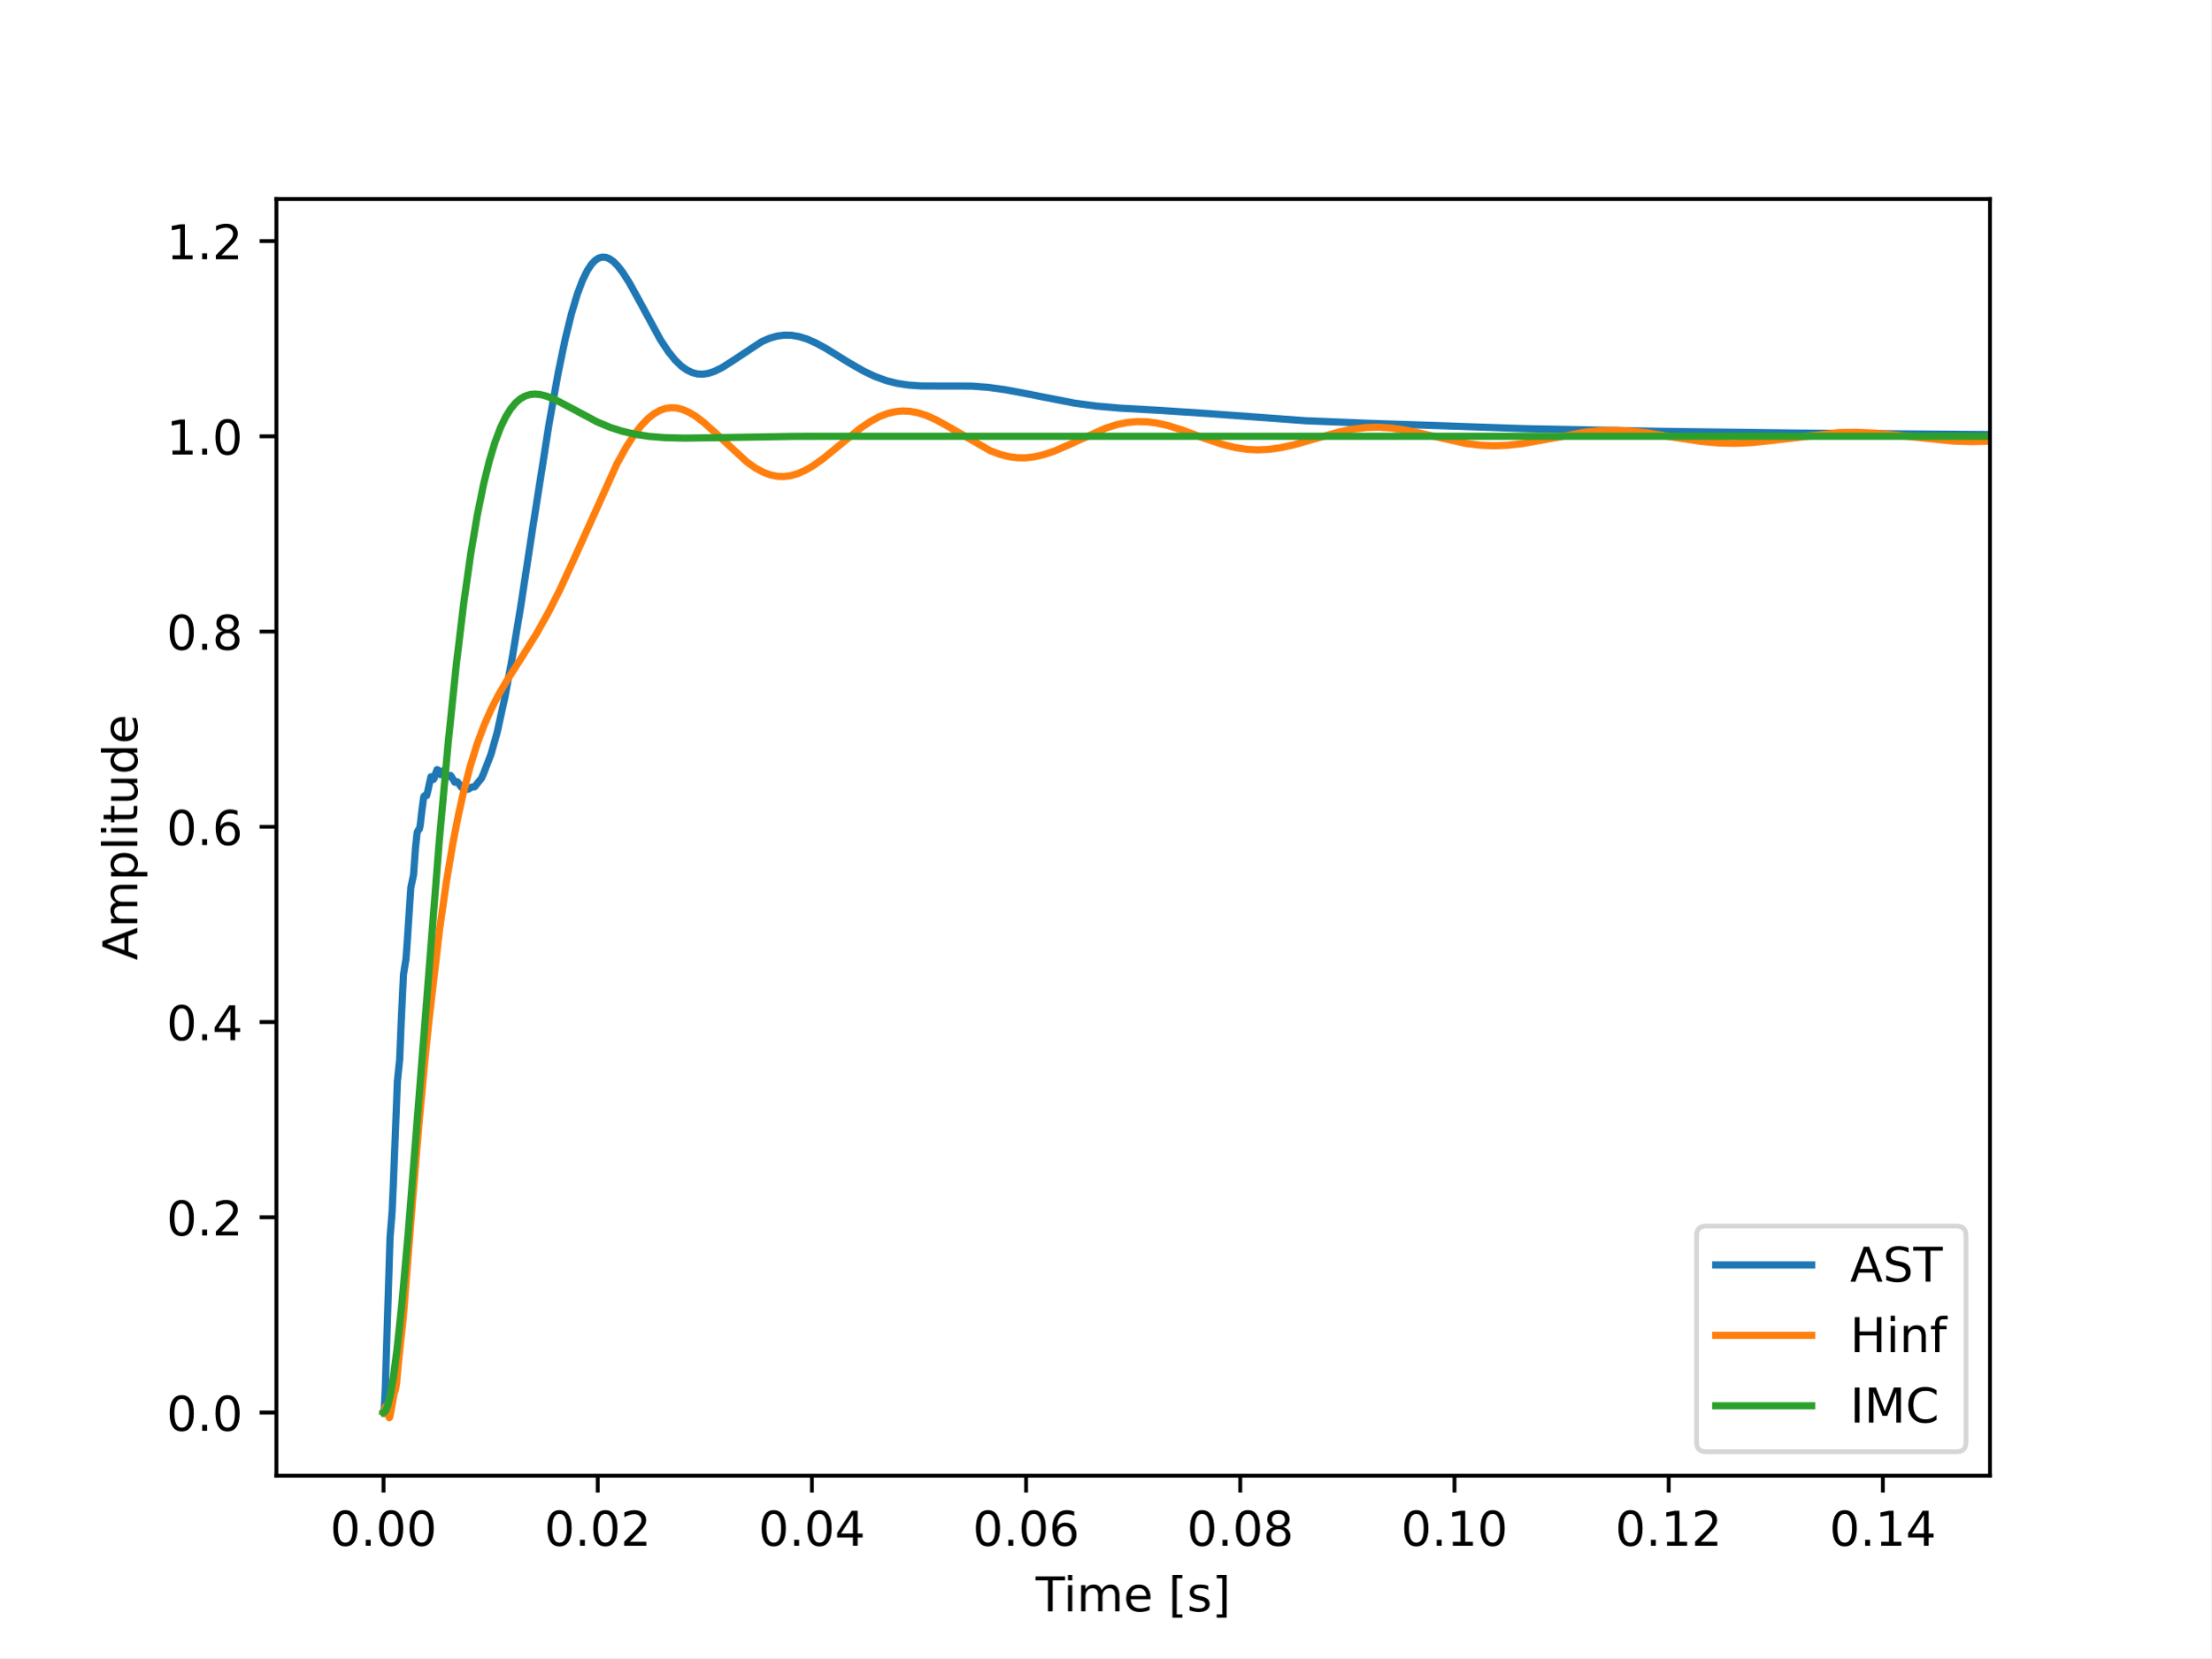
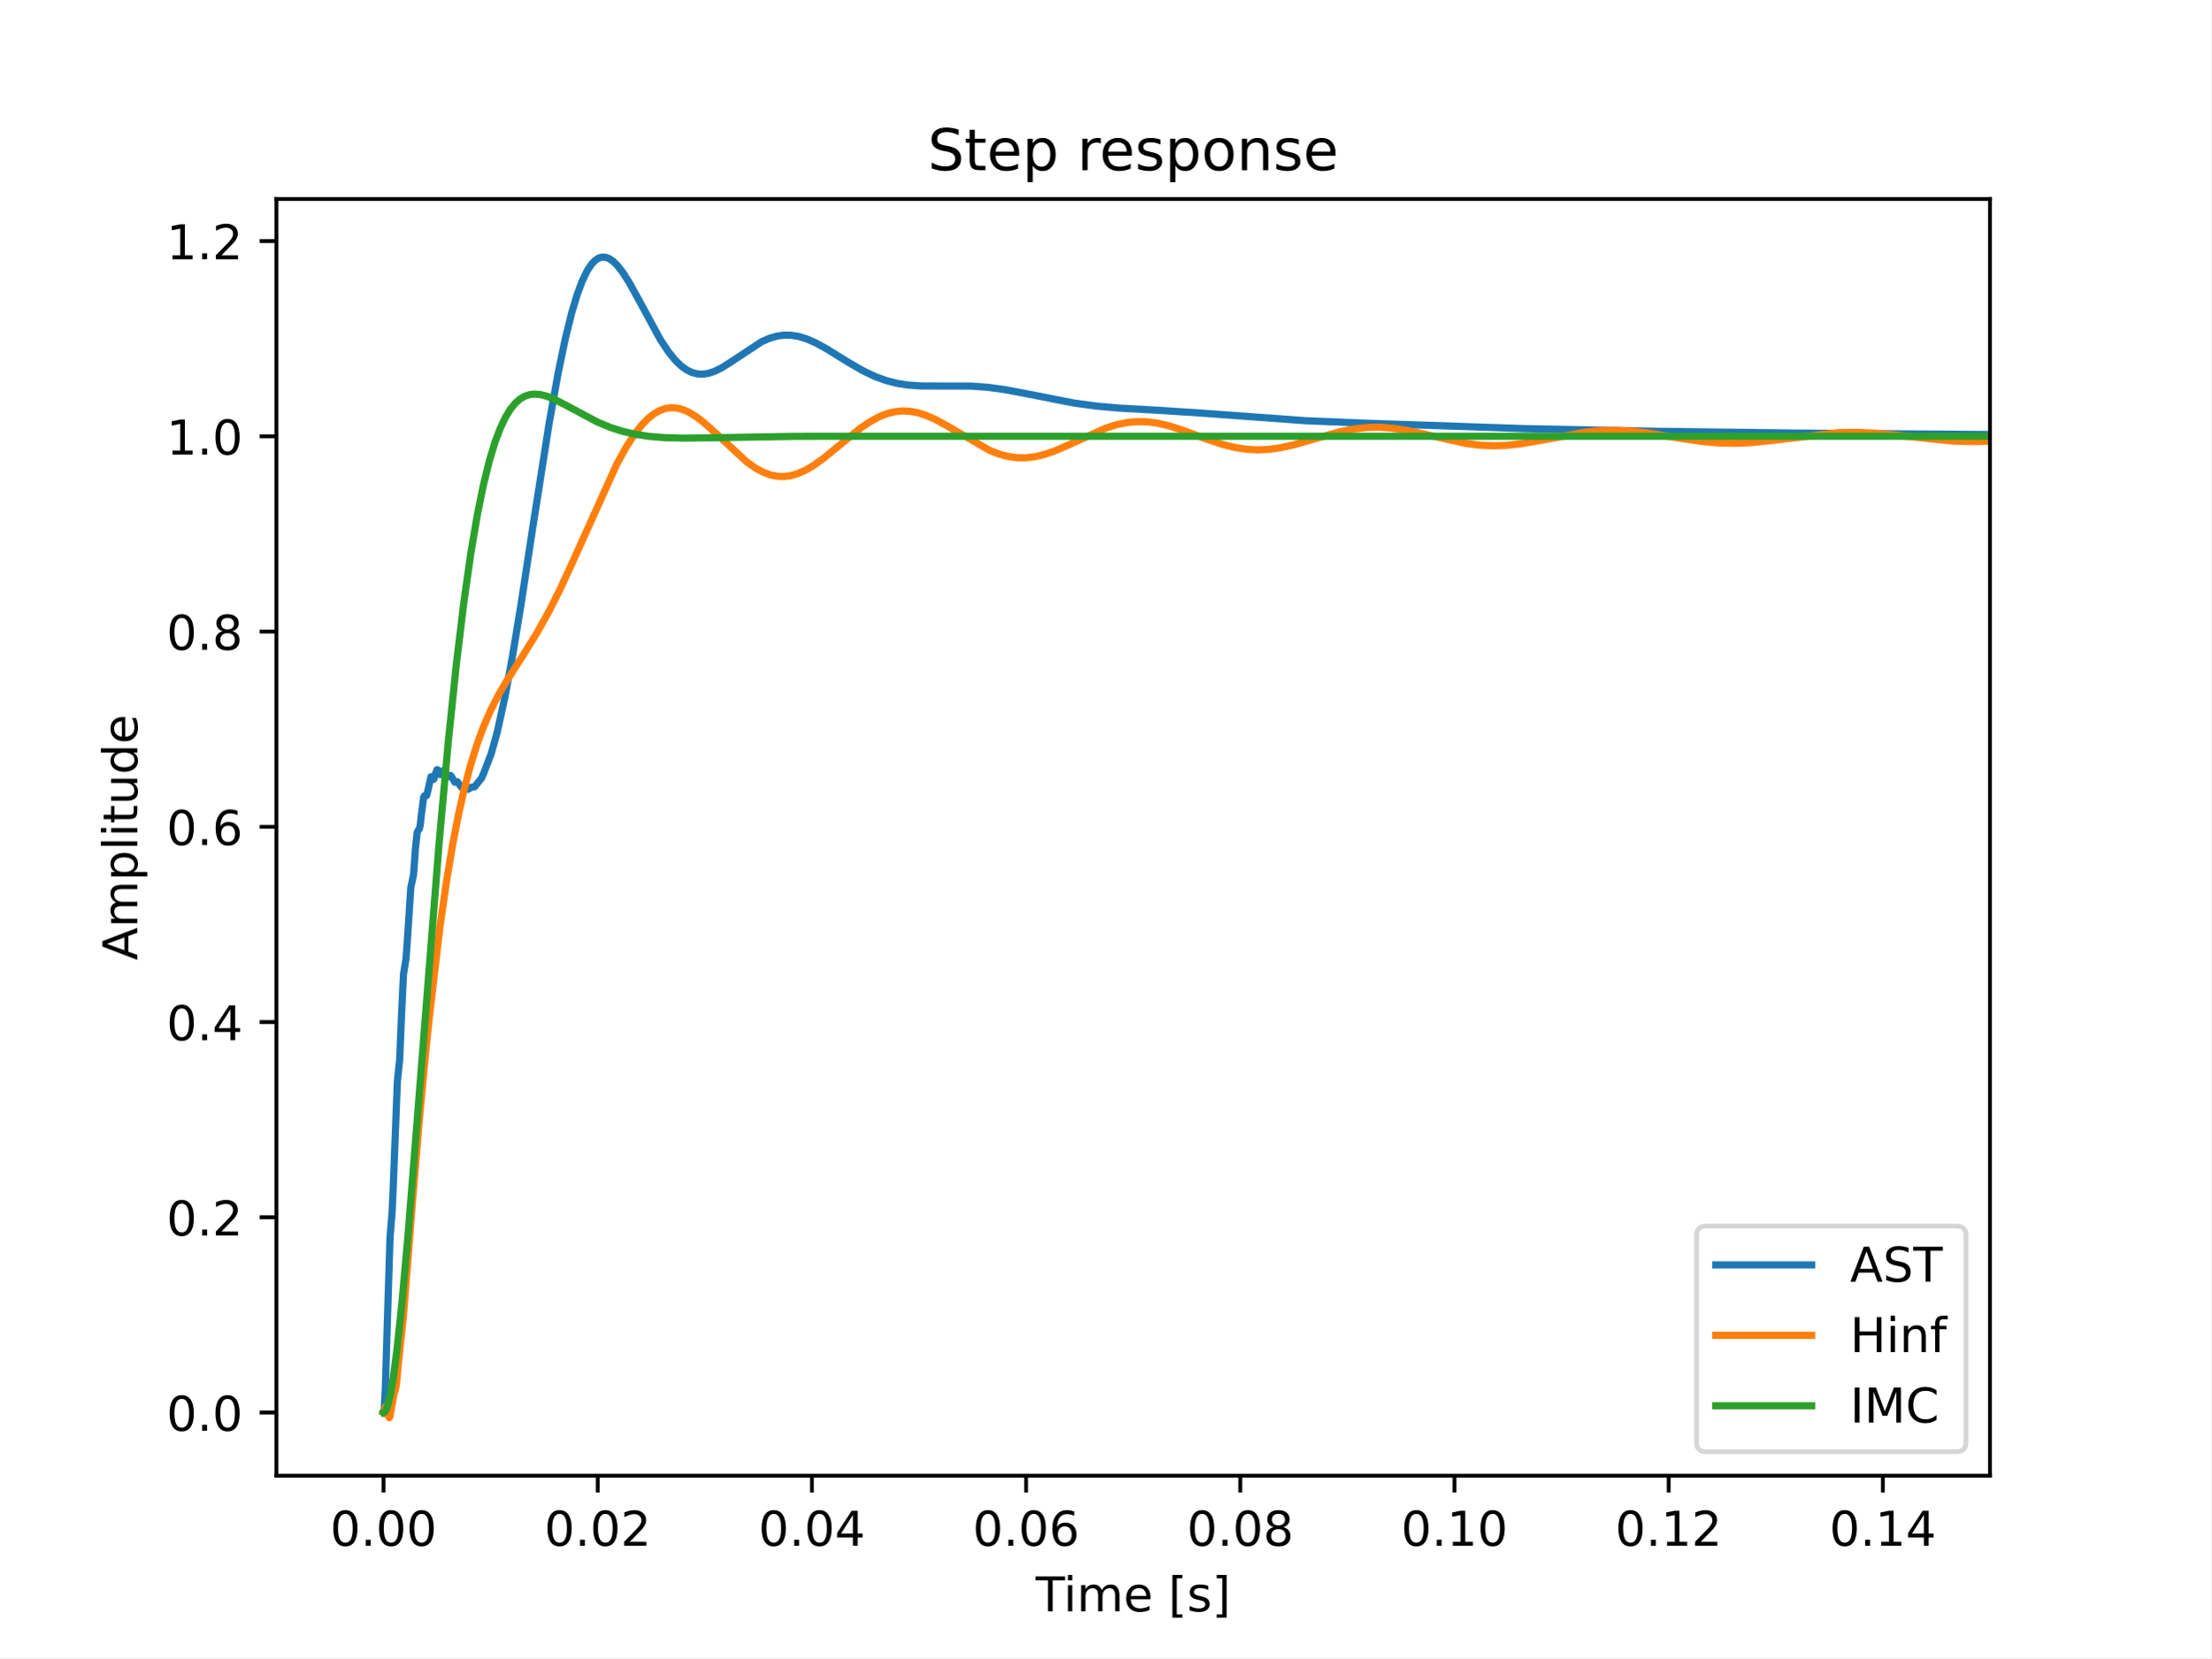
<svg xmlns="http://www.w3.org/2000/svg" xmlns:xlink="http://www.w3.org/1999/xlink" width="460.8pt" height="345.6pt" viewBox="0 0 460.8 345.6" version="1.1">
  <defs>
    <style type="text/css">*{stroke-linejoin: round; stroke-linecap: butt}</style>
  </defs>
  <g id="figure_1">
    <g id="patch_1">
      <path d="M 0 345.6  L 460.8 345.6  L 460.8 0  L 0 0  z " style="fill: #ffffff" />
    </g>
    <g id="axes_1">
      <g id="patch_2">
        <path d="M 57.6 307.584  L 414.72 307.584  L 414.72 41.472  L 57.6 41.472  z " style="fill: #ffffff" />
      </g>
      <g id="matplotlib.axis_1">
        <g id="xtick_1">
          <g id="line2d_1">
            <defs>
-               <path id="mcd2260cb4d" d="M 0 0  L 0 3.5  " style="stroke: #000000; stroke-width: 0.8" />
-             </defs>
-             <g>
-               <use xlink:href="#mcd2260cb4d" x="79.92" y="307.584" style="stroke: #000000; stroke-width: 0.8" />
+               <path id="me52b8714df" d="M 0 0  L 0 3.5  " style="stroke: #000000; stroke-width: 0.8" />
+             </defs>
+             <g>
+               <use xlink:href="#me52b8714df" x="79.92" y="307.584" style="stroke: #000000; stroke-width: 0.8" />
            </g>
          </g>
          <g id="text_1">
            <g transform="translate(68.78719 322.1824) scale(0.1 -0.1)">
              <defs>
                <path id="DejaVuSans-30" d="M 2034 4250  Q 1547 4250 1301 3770  Q 1056 3291 1056 2328  Q 1056 1369 1301 889  Q 1547 409 2034 409  Q 2525 409 2770 889  Q 3016 1369 3016 2328  Q 3016 3291 2770 3770  Q 2525 4250 2034 4250  z M 2034 4750  Q 2819 4750 3233 4129  Q 3647 3509 3647 2328  Q 3647 1150 3233 529  Q 2819 -91 2034 -91  Q 1250 -91 836 529  Q 422 1150 422 2328  Q 422 3509 836 4129  Q 1250 4750 2034 4750  z " transform="scale(0.015625)" />
                <path id="DejaVuSans-2e" d="M 684 794  L 1344 794  L 1344 0  L 684 0  L 684 794  z " transform="scale(0.015625)" />
              </defs>
              <use xlink:href="#DejaVuSans-30" />
              <use xlink:href="#DejaVuSans-2e" x="63.623" />
              <use xlink:href="#DejaVuSans-30" x="95.41" />
              <use xlink:href="#DejaVuSans-30" x="159.033" />
            </g>
          </g>
        </g>
        <g id="xtick_2">
          <g id="line2d_2">
            <g>
-               <use xlink:href="#mcd2260cb4d" x="124.56" y="307.584" style="stroke: #000000; stroke-width: 0.8" />
+               <use xlink:href="#me52b8714df" x="124.56" y="307.584" style="stroke: #000000; stroke-width: 0.8" />
            </g>
          </g>
          <g id="text_2">
            <g transform="translate(113.4272 322.1824) scale(0.1 -0.1)">
              <defs>
                <path id="DejaVuSans-32" d="M 1228 531  L 3431 531  L 3431 0  L 469 0  L 469 531  Q 828 903 1448 1529  Q 2069 2156 2228 2338  Q 2531 2678 2651 2914  Q 2772 3150 2772 3378  Q 2772 3750 2511 3984  Q 2250 4219 1831 4219  Q 1534 4219 1204 4116  Q 875 4013 500 3803  L 500 4441  Q 881 4594 1212 4672  Q 1544 4750 1819 4750  Q 2544 4750 2975 4387  Q 3406 4025 3406 3419  Q 3406 3131 3298 2873  Q 3191 2616 2906 2266  Q 2828 2175 2409 1742  Q 1991 1309 1228 531  z " transform="scale(0.015625)" />
              </defs>
              <use xlink:href="#DejaVuSans-30" />
              <use xlink:href="#DejaVuSans-2e" x="63.623" />
              <use xlink:href="#DejaVuSans-30" x="95.41" />
              <use xlink:href="#DejaVuSans-32" x="159.033" />
            </g>
          </g>
        </g>
        <g id="xtick_3">
          <g id="line2d_3">
            <g>
-               <use xlink:href="#mcd2260cb4d" x="169.2" y="307.584" style="stroke: #000000; stroke-width: 0.8" />
+               <use xlink:href="#me52b8714df" x="169.2" y="307.584" style="stroke: #000000; stroke-width: 0.8" />
            </g>
          </g>
          <g id="text_3">
            <g transform="translate(158.0672 322.1824) scale(0.1 -0.1)">
              <defs>
                <path id="DejaVuSans-34" d="M 2419 4116  L 825 1625  L 2419 1625  L 2419 4116  z M 2253 4666  L 3047 4666  L 3047 1625  L 3713 1625  L 3713 1100  L 3047 1100  L 3047 0  L 2419 0  L 2419 1100  L 313 1100  L 313 1709  L 2253 4666  z " transform="scale(0.015625)" />
              </defs>
              <use xlink:href="#DejaVuSans-30" />
              <use xlink:href="#DejaVuSans-2e" x="63.623" />
              <use xlink:href="#DejaVuSans-30" x="95.41" />
              <use xlink:href="#DejaVuSans-34" x="159.033" />
            </g>
          </g>
        </g>
        <g id="xtick_4">
          <g id="line2d_4">
            <g>
-               <use xlink:href="#mcd2260cb4d" x="213.84" y="307.584" style="stroke: #000000; stroke-width: 0.8" />
+               <use xlink:href="#me52b8714df" x="213.84" y="307.584" style="stroke: #000000; stroke-width: 0.8" />
            </g>
          </g>
          <g id="text_4">
            <g transform="translate(202.7072 322.1824) scale(0.1 -0.1)">
              <defs>
                <path id="DejaVuSans-36" d="M 2113 2584  Q 1688 2584 1439 2293  Q 1191 2003 1191 1497  Q 1191 994 1439 701  Q 1688 409 2113 409  Q 2538 409 2786 701  Q 3034 994 3034 1497  Q 3034 2003 2786 2293  Q 2538 2584 2113 2584  z M 3366 4563  L 3366 3988  Q 3128 4100 2886 4159  Q 2644 4219 2406 4219  Q 1781 4219 1451 3797  Q 1122 3375 1075 2522  Q 1259 2794 1537 2939  Q 1816 3084 2150 3084  Q 2853 3084 3261 2657  Q 3669 2231 3669 1497  Q 3669 778 3244 343  Q 2819 -91 2113 -91  Q 1303 -91 875 529  Q 447 1150 447 2328  Q 447 3434 972 4092  Q 1497 4750 2381 4750  Q 2619 4750 2861 4703  Q 3103 4656 3366 4563  z " transform="scale(0.015625)" />
              </defs>
              <use xlink:href="#DejaVuSans-30" />
              <use xlink:href="#DejaVuSans-2e" x="63.623" />
              <use xlink:href="#DejaVuSans-30" x="95.41" />
              <use xlink:href="#DejaVuSans-36" x="159.033" />
            </g>
          </g>
        </g>
        <g id="xtick_5">
          <g id="line2d_5">
            <g>
-               <use xlink:href="#mcd2260cb4d" x="258.48" y="307.584" style="stroke: #000000; stroke-width: 0.8" />
+               <use xlink:href="#me52b8714df" x="258.48" y="307.584" style="stroke: #000000; stroke-width: 0.8" />
            </g>
          </g>
          <g id="text_5">
            <g transform="translate(247.3472 322.1824) scale(0.1 -0.1)">
              <defs>
                <path id="DejaVuSans-38" d="M 2034 2216  Q 1584 2216 1326 1975  Q 1069 1734 1069 1313  Q 1069 891 1326 650  Q 1584 409 2034 409  Q 2484 409 2743 651  Q 3003 894 3003 1313  Q 3003 1734 2745 1975  Q 2488 2216 2034 2216  z M 1403 2484  Q 997 2584 770 2862  Q 544 3141 544 3541  Q 544 4100 942 4425  Q 1341 4750 2034 4750  Q 2731 4750 3128 4425  Q 3525 4100 3525 3541  Q 3525 3141 3298 2862  Q 3072 2584 2669 2484  Q 3125 2378 3379 2068  Q 3634 1759 3634 1313  Q 3634 634 3220 271  Q 2806 -91 2034 -91  Q 1263 -91 848 271  Q 434 634 434 1313  Q 434 1759 690 2068  Q 947 2378 1403 2484  z M 1172 3481  Q 1172 3119 1398 2916  Q 1625 2713 2034 2713  Q 2441 2713 2670 2916  Q 2900 3119 2900 3481  Q 2900 3844 2670 4047  Q 2441 4250 2034 4250  Q 1625 4250 1398 4047  Q 1172 3844 1172 3481  z " transform="scale(0.015625)" />
              </defs>
              <use xlink:href="#DejaVuSans-30" />
              <use xlink:href="#DejaVuSans-2e" x="63.623" />
              <use xlink:href="#DejaVuSans-30" x="95.41" />
              <use xlink:href="#DejaVuSans-38" x="159.033" />
            </g>
          </g>
        </g>
        <g id="xtick_6">
          <g id="line2d_6">
            <g>
-               <use xlink:href="#mcd2260cb4d" x="303.12" y="307.584" style="stroke: #000000; stroke-width: 0.8" />
+               <use xlink:href="#me52b8714df" x="303.12" y="307.584" style="stroke: #000000; stroke-width: 0.8" />
            </g>
          </g>
          <g id="text_6">
            <g transform="translate(291.9872 322.1824) scale(0.1 -0.1)">
              <defs>
                <path id="DejaVuSans-31" d="M 794 531  L 1825 531  L 1825 4091  L 703 3866  L 703 4441  L 1819 4666  L 2450 4666  L 2450 531  L 3481 531  L 3481 0  L 794 0  L 794 531  z " transform="scale(0.015625)" />
              </defs>
              <use xlink:href="#DejaVuSans-30" />
              <use xlink:href="#DejaVuSans-2e" x="63.623" />
              <use xlink:href="#DejaVuSans-31" x="95.41" />
              <use xlink:href="#DejaVuSans-30" x="159.033" />
            </g>
          </g>
        </g>
        <g id="xtick_7">
          <g id="line2d_7">
            <g>
-               <use xlink:href="#mcd2260cb4d" x="347.76" y="307.584" style="stroke: #000000; stroke-width: 0.8" />
+               <use xlink:href="#me52b8714df" x="347.76" y="307.584" style="stroke: #000000; stroke-width: 0.8" />
            </g>
          </g>
          <g id="text_7">
            <g transform="translate(336.6272 322.1824) scale(0.1 -0.1)">
              <use xlink:href="#DejaVuSans-30" />
              <use xlink:href="#DejaVuSans-2e" x="63.623" />
              <use xlink:href="#DejaVuSans-31" x="95.41" />
              <use xlink:href="#DejaVuSans-32" x="159.033" />
            </g>
          </g>
        </g>
        <g id="xtick_8">
          <g id="line2d_8">
            <g>
-               <use xlink:href="#mcd2260cb4d" x="392.4" y="307.584" style="stroke: #000000; stroke-width: 0.8" />
+               <use xlink:href="#me52b8714df" x="392.4" y="307.584" style="stroke: #000000; stroke-width: 0.8" />
            </g>
          </g>
          <g id="text_8">
            <g transform="translate(381.2672 322.1824) scale(0.1 -0.1)">
              <use xlink:href="#DejaVuSans-30" />
              <use xlink:href="#DejaVuSans-2e" x="63.623" />
              <use xlink:href="#DejaVuSans-31" x="95.41" />
              <use xlink:href="#DejaVuSans-34" x="159.033" />
            </g>
          </g>
        </g>
        <g id="text_9">
          <g transform="translate(215.8311 335.8606) scale(0.1 -0.1)">
            <defs>
              <path id="DejaVuSans-54" d="M -19 4666  L 3928 4666  L 3928 4134  L 2272 4134  L 2272 0  L 1638 0  L 1638 4134  L -19 4134  L -19 4666  z " transform="scale(0.015625)" />
              <path id="DejaVuSans-69" d="M 603 3500  L 1178 3500  L 1178 0  L 603 0  L 603 3500  z M 603 4863  L 1178 4863  L 1178 4134  L 603 4134  L 603 4863  z " transform="scale(0.015625)" />
              <path id="DejaVuSans-6d" d="M 3328 2828  Q 3544 3216 3844 3400  Q 4144 3584 4550 3584  Q 5097 3584 5394 3201  Q 5691 2819 5691 2113  L 5691 0  L 5113 0  L 5113 2094  Q 5113 2597 4934 2840  Q 4756 3084 4391 3084  Q 3944 3084 3684 2787  Q 3425 2491 3425 1978  L 3425 0  L 2847 0  L 2847 2094  Q 2847 2600 2669 2842  Q 2491 3084 2119 3084  Q 1678 3084 1418 2786  Q 1159 2488 1159 1978  L 1159 0  L 581 0  L 581 3500  L 1159 3500  L 1159 2956  Q 1356 3278 1631 3431  Q 1906 3584 2284 3584  Q 2666 3584 2933 3390  Q 3200 3197 3328 2828  z " transform="scale(0.015625)" />
              <path id="DejaVuSans-65" d="M 3597 1894  L 3597 1613  L 953 1613  Q 991 1019 1311 708  Q 1631 397 2203 397  Q 2534 397 2845 478  Q 3156 559 3463 722  L 3463 178  Q 3153 47 2828 -22  Q 2503 -91 2169 -91  Q 1331 -91 842 396  Q 353 884 353 1716  Q 353 2575 817 3079  Q 1281 3584 2069 3584  Q 2775 3584 3186 3129  Q 3597 2675 3597 1894  z M 3022 2063  Q 3016 2534 2758 2815  Q 2500 3097 2075 3097  Q 1594 3097 1305 2825  Q 1016 2553 972 2059  L 3022 2063  z " transform="scale(0.015625)" />
              <path id="DejaVuSans-20" transform="scale(0.015625)" />
              <path id="DejaVuSans-5b" d="M 550 4863  L 1875 4863  L 1875 4416  L 1125 4416  L 1125 -397  L 1875 -397  L 1875 -844  L 550 -844  L 550 4863  z " transform="scale(0.015625)" />
              <path id="DejaVuSans-73" d="M 2834 3397  L 2834 2853  Q 2591 2978 2328 3040  Q 2066 3103 1784 3103  Q 1356 3103 1142 2972  Q 928 2841 928 2578  Q 928 2378 1081 2264  Q 1234 2150 1697 2047  L 1894 2003  Q 2506 1872 2764 1633  Q 3022 1394 3022 966  Q 3022 478 2636 193  Q 2250 -91 1575 -91  Q 1294 -91 989 -36  Q 684 19 347 128  L 347 722  Q 666 556 975 473  Q 1284 391 1588 391  Q 1994 391 2212 530  Q 2431 669 2431 922  Q 2431 1156 2273 1281  Q 2116 1406 1581 1522  L 1381 1569  Q 847 1681 609 1914  Q 372 2147 372 2553  Q 372 3047 722 3315  Q 1072 3584 1716 3584  Q 2034 3584 2315 3537  Q 2597 3491 2834 3397  z " transform="scale(0.015625)" />
              <path id="DejaVuSans-5d" d="M 1947 4863  L 1947 -844  L 622 -844  L 622 -397  L 1369 -397  L 1369 4416  L 622 4416  L 622 4863  L 1947 4863  z " transform="scale(0.015625)" />
            </defs>
            <use xlink:href="#DejaVuSans-54" />
            <use xlink:href="#DejaVuSans-69" x="57.959" />
            <use xlink:href="#DejaVuSans-6d" x="85.742" />
            <use xlink:href="#DejaVuSans-65" x="183.154" />
            <use xlink:href="#DejaVuSans-20" x="244.678" />
            <use xlink:href="#DejaVuSans-5b" x="276.465" />
            <use xlink:href="#DejaVuSans-73" x="315.479" />
            <use xlink:href="#DejaVuSans-5d" x="367.578" />
          </g>
        </g>
      </g>
      <g id="matplotlib.axis_2">
        <g id="ytick_1">
          <g id="line2d_9">
            <defs>
-               <path id="me46a61db55" d="M 0 0  L -3.5 0  " style="stroke: #000000; stroke-width: 0.8" />
-             </defs>
-             <g>
-               <use xlink:href="#me46a61db55" x="57.6" y="294.42" style="stroke: #000000; stroke-width: 0.8" />
+               <path id="mdd93e85d76" d="M 0 0  L -3.5 0  " style="stroke: #000000; stroke-width: 0.8" />
+             </defs>
+             <g>
+               <use xlink:href="#mdd93e85d76" x="57.6" y="294.42" style="stroke: #000000; stroke-width: 0.8" />
            </g>
          </g>
          <g id="text_10">
            <g transform="translate(34.69687 298.2189) scale(0.1 -0.1)">
              <use xlink:href="#DejaVuSans-30" />
              <use xlink:href="#DejaVuSans-2e" x="63.623" />
              <use xlink:href="#DejaVuSans-30" x="95.41" />
            </g>
          </g>
        </g>
        <g id="ytick_2">
          <g id="line2d_10">
            <g>
-               <use xlink:href="#me46a61db55" x="57.6" y="253.723" style="stroke: #000000; stroke-width: 0.8" />
+               <use xlink:href="#mdd93e85d76" x="57.6" y="253.723" style="stroke: #000000; stroke-width: 0.8" />
            </g>
          </g>
          <g id="text_11">
            <g transform="translate(34.69687 257.5219) scale(0.1 -0.1)">
              <use xlink:href="#DejaVuSans-30" />
              <use xlink:href="#DejaVuSans-2e" x="63.623" />
              <use xlink:href="#DejaVuSans-32" x="95.41" />
            </g>
          </g>
        </g>
        <g id="ytick_3">
          <g id="line2d_11">
            <g>
-               <use xlink:href="#me46a61db55" x="57.6" y="213.026" style="stroke: #000000; stroke-width: 0.8" />
+               <use xlink:href="#mdd93e85d76" x="57.6" y="213.026" style="stroke: #000000; stroke-width: 0.8" />
            </g>
          </g>
          <g id="text_12">
            <g transform="translate(34.69687 216.8249) scale(0.1 -0.1)">
              <use xlink:href="#DejaVuSans-30" />
              <use xlink:href="#DejaVuSans-2e" x="63.623" />
              <use xlink:href="#DejaVuSans-34" x="95.41" />
            </g>
          </g>
        </g>
        <g id="ytick_4">
          <g id="line2d_12">
            <g>
-               <use xlink:href="#me46a61db55" x="57.6" y="172.329" style="stroke: #000000; stroke-width: 0.8" />
+               <use xlink:href="#mdd93e85d76" x="57.6" y="172.329" style="stroke: #000000; stroke-width: 0.8" />
            </g>
          </g>
          <g id="text_13">
            <g transform="translate(34.69687 176.1279) scale(0.1 -0.1)">
              <use xlink:href="#DejaVuSans-30" />
              <use xlink:href="#DejaVuSans-2e" x="63.623" />
              <use xlink:href="#DejaVuSans-36" x="95.41" />
            </g>
          </g>
        </g>
        <g id="ytick_5">
          <g id="line2d_13">
            <g>
-               <use xlink:href="#me46a61db55" x="57.6" y="131.632" style="stroke: #000000; stroke-width: 0.8" />
+               <use xlink:href="#mdd93e85d76" x="57.6" y="131.632" style="stroke: #000000; stroke-width: 0.8" />
            </g>
          </g>
          <g id="text_14">
            <g transform="translate(34.69687 135.4309) scale(0.1 -0.1)">
              <use xlink:href="#DejaVuSans-30" />
              <use xlink:href="#DejaVuSans-2e" x="63.623" />
              <use xlink:href="#DejaVuSans-38" x="95.41" />
            </g>
          </g>
        </g>
        <g id="ytick_6">
          <g id="line2d_14">
            <g>
-               <use xlink:href="#me46a61db55" x="57.6" y="90.935" style="stroke: #000000; stroke-width: 0.8" />
+               <use xlink:href="#mdd93e85d76" x="57.6" y="90.935" style="stroke: #000000; stroke-width: 0.8" />
            </g>
          </g>
          <g id="text_15">
            <g transform="translate(34.69687 94.73388) scale(0.1 -0.1)">
              <use xlink:href="#DejaVuSans-31" />
              <use xlink:href="#DejaVuSans-2e" x="63.623" />
              <use xlink:href="#DejaVuSans-30" x="95.41" />
            </g>
          </g>
        </g>
        <g id="ytick_7">
          <g id="line2d_15">
            <g>
-               <use xlink:href="#me46a61db55" x="57.6" y="50.238" style="stroke: #000000; stroke-width: 0.8" />
+               <use xlink:href="#mdd93e85d76" x="57.6" y="50.238" style="stroke: #000000; stroke-width: 0.8" />
            </g>
          </g>
          <g id="text_16">
            <g transform="translate(34.69687 54.03688) scale(0.1 -0.1)">
              <use xlink:href="#DejaVuSans-31" />
              <use xlink:href="#DejaVuSans-2e" x="63.623" />
              <use xlink:href="#DejaVuSans-32" x="95.41" />
            </g>
          </g>
        </g>
        <g id="text_17">
          <g transform="translate(28.61719 200.1507) rotate(-90) scale(0.1 -0.1)">
            <defs>
              <path id="DejaVuSans-41" d="M 2188 4044  L 1331 1722  L 3047 1722  L 2188 4044  z M 1831 4666  L 2547 4666  L 4325 0  L 3669 0  L 3244 1197  L 1141 1197  L 716 0  L 50 0  L 1831 4666  z " transform="scale(0.015625)" />
              <path id="DejaVuSans-70" d="M 1159 525  L 1159 -1331  L 581 -1331  L 581 3500  L 1159 3500  L 1159 2969  Q 1341 3281 1617 3432  Q 1894 3584 2278 3584  Q 2916 3584 3314 3078  Q 3713 2572 3713 1747  Q 3713 922 3314 415  Q 2916 -91 2278 -91  Q 1894 -91 1617 61  Q 1341 213 1159 525  z M 3116 1747  Q 3116 2381 2855 2742  Q 2594 3103 2138 3103  Q 1681 3103 1420 2742  Q 1159 2381 1159 1747  Q 1159 1113 1420 752  Q 1681 391 2138 391  Q 2594 391 2855 752  Q 3116 1113 3116 1747  z " transform="scale(0.015625)" />
              <path id="DejaVuSans-6c" d="M 603 4863  L 1178 4863  L 1178 0  L 603 0  L 603 4863  z " transform="scale(0.015625)" />
              <path id="DejaVuSans-74" d="M 1172 4494  L 1172 3500  L 2356 3500  L 2356 3053  L 1172 3053  L 1172 1153  Q 1172 725 1289 603  Q 1406 481 1766 481  L 2356 481  L 2356 0  L 1766 0  Q 1100 0 847 248  Q 594 497 594 1153  L 594 3053  L 172 3053  L 172 3500  L 594 3500  L 594 4494  L 1172 4494  z " transform="scale(0.015625)" />
              <path id="DejaVuSans-75" d="M 544 1381  L 544 3500  L 1119 3500  L 1119 1403  Q 1119 906 1312 657  Q 1506 409 1894 409  Q 2359 409 2629 706  Q 2900 1003 2900 1516  L 2900 3500  L 3475 3500  L 3475 0  L 2900 0  L 2900 538  Q 2691 219 2414 64  Q 2138 -91 1772 -91  Q 1169 -91 856 284  Q 544 659 544 1381  z M 1991 3584  L 1991 3584  z " transform="scale(0.015625)" />
              <path id="DejaVuSans-64" d="M 2906 2969  L 2906 4863  L 3481 4863  L 3481 0  L 2906 0  L 2906 525  Q 2725 213 2448 61  Q 2172 -91 1784 -91  Q 1150 -91 751 415  Q 353 922 353 1747  Q 353 2572 751 3078  Q 1150 3584 1784 3584  Q 2172 3584 2448 3432  Q 2725 3281 2906 2969  z M 947 1747  Q 947 1113 1208 752  Q 1469 391 1925 391  Q 2381 391 2643 752  Q 2906 1113 2906 1747  Q 2906 2381 2643 2742  Q 2381 3103 1925 3103  Q 1469 3103 1208 2742  Q 947 2381 947 1747  z " transform="scale(0.015625)" />
            </defs>
            <use xlink:href="#DejaVuSans-41" />
            <use xlink:href="#DejaVuSans-6d" x="68.408" />
            <use xlink:href="#DejaVuSans-70" x="165.82" />
            <use xlink:href="#DejaVuSans-6c" x="229.297" />
            <use xlink:href="#DejaVuSans-69" x="257.08" />
            <use xlink:href="#DejaVuSans-74" x="284.863" />
            <use xlink:href="#DejaVuSans-75" x="324.072" />
            <use xlink:href="#DejaVuSans-64" x="387.451" />
            <use xlink:href="#DejaVuSans-65" x="450.928" />
          </g>
        </g>
      </g>
      <g id="line2d_16">
-         <path d="M 79.92 294.42  L 79.974 294.315  L 80.09 293.347  L 80.304 289.222  L 80.67 277.171  L 81.277 257.97  L 81.715 252.537  L 81.973 246.775  L 82.813 225.343  L 83.286 220.799  L 83.607 213.1  L 84.08 203.113  L 84.357 201.352  L 84.598 199.943  L 84.83 196.844  L 85.616 184.972  L 86.179 182.318  L 86.58 176.787  L 86.929 173.527  L 87.152 173.055  L 87.393 172.777  L 87.562 172.033  L 87.857 169.445  L 88.295 166.103  L 88.491 165.838  L 88.902 165.829  L 89.08 165.165  L 89.803 161.903  L 89.812 161.905  L 89.964 162.072  L 90.321 162.469  L 90.464 162.256  L 90.741 161.292  L 91.071 160.427  L 91.214 160.461  L 91.419 160.857  L 91.777 161.448  L 91.928 161.359  L 92.241 160.766  L 92.482 160.552  L 92.634 160.702  L 92.955 161.47  L 93.259 161.918  L 93.446 161.856  L 93.892 161.621  L 94.089 161.89  L 94.776 163.037  L 95.08 162.919  L 95.321 162.948  L 95.553 163.253  L 96.124 164.061  L 96.374 164.004  L 96.758 163.924  L 97.035 164.165  L 97.473 164.512  L 97.714 164.408  L 98.33 164.05  L 98.91 163.998  L 99.231 163.582  L 99.865 162.784  L 100.312 162.258  L 100.776 161.227  L 102.347 157.13  L 103.615 152.611  L 105.258 145.13  L 106.767 136.972  L 108.561 126.087  L 111.025 109.948  L 114.427 88.296  L 116.311 77.769  L 117.802 70.605  L 119.123 65.256  L 120.302 61.334  L 121.373 58.477  L 122.373 56.418  L 123.266 55.071  L 124.06 54.242  L 124.819 53.763  L 125.507 53.579  L 126.212 53.62  L 126.935 53.888  L 127.757 54.445  L 128.676 55.352  L 129.774 56.763  L 131.14 58.91  L 133.06 62.39  L 137.613 70.774  L 139.274 73.287  L 140.685 75.035  L 141.952 76.268  L 143.131 77.113  L 144.247 77.647  L 145.345 77.929  L 146.452 77.983  L 147.613 77.816  L 148.889 77.402  L 150.372 76.677  L 152.273 75.481  L 158.701 71.233  L 160.416 70.483  L 161.969 70.041  L 163.46 69.846  L 164.942 69.877  L 166.478 70.134  L 168.121 70.639  L 169.978 71.45  L 172.281 72.713  L 176.754 75.492  L 179.968 77.34  L 182.414 78.493  L 184.664 79.31  L 186.887 79.881  L 189.236 80.252  L 191.914 80.442  L 195.601 80.458  L 202.431 80.471  L 205.949 80.732  L 209.556 81.227  L 214.118 82.096  L 223.903 84.016  L 228.439 84.628  L 233.421 85.067  L 241.956 85.547  L 251.313 86.165  L 272.124 87.688  L 284.338 88.195  L 317.916 89.339  L 345.986 89.9  L 374.726 90.269  L 414.723 90.569  L 414.723 90.569  " clip-path="url(#pb7c9ec5f02)" style="fill: none; stroke: #1f77b4; stroke-width: 1.5; stroke-linecap: square" />
+         <path d="M 79.92 294.42  L 79.974 294.315  L 80.09 293.347  L 80.304 289.222  L 80.67 277.171  L 81.277 257.97  L 81.715 252.537  L 81.973 246.775  L 82.813 225.343  L 83.286 220.799  L 83.607 213.1  L 84.08 203.113  L 84.357 201.352  L 84.598 199.943  L 84.83 196.844  L 85.616 184.972  L 86.179 182.318  L 86.58 176.787  L 86.929 173.527  L 87.152 173.055  L 87.393 172.777  L 87.562 172.033  L 87.857 169.445  L 88.295 166.103  L 88.491 165.838  L 88.902 165.829  L 89.08 165.165  L 89.803 161.903  L 89.812 161.905  L 89.964 162.072  L 90.321 162.469  L 90.464 162.256  L 90.741 161.292  L 91.071 160.427  L 91.214 160.461  L 91.419 160.857  L 91.777 161.448  L 91.928 161.359  L 92.241 160.766  L 92.482 160.552  L 92.634 160.702  L 92.955 161.47  L 93.259 161.918  L 93.446 161.856  L 93.892 161.621  L 94.089 161.89  L 94.776 163.037  L 95.08 162.919  L 95.321 162.948  L 95.553 163.253  L 96.124 164.061  L 96.374 164.004  L 96.758 163.924  L 97.035 164.165  L 97.473 164.512  L 97.714 164.408  L 98.33 164.05  L 98.91 163.998  L 99.231 163.582  L 99.865 162.784  L 100.312 162.258  L 100.776 161.227  L 102.347 157.13  L 103.615 152.611  L 105.258 145.13  L 106.767 136.972  L 108.561 126.087  L 111.025 109.948  L 114.427 88.296  L 116.311 77.769  L 117.802 70.605  L 119.123 65.256  L 120.302 61.334  L 121.373 58.477  L 122.373 56.418  L 123.266 55.071  L 124.06 54.242  L 124.819 53.763  L 125.507 53.579  L 126.212 53.62  L 126.935 53.888  L 127.757 54.445  L 128.676 55.352  L 129.774 56.763  L 131.14 58.91  L 133.06 62.39  L 137.613 70.774  L 139.274 73.287  L 140.685 75.035  L 141.952 76.268  L 143.131 77.113  L 144.247 77.647  L 145.345 77.929  L 146.452 77.983  L 147.613 77.816  L 148.889 77.402  L 150.372 76.677  L 152.273 75.481  L 158.701 71.233  L 160.416 70.483  L 161.969 70.041  L 163.46 69.846  L 164.942 69.877  L 166.478 70.134  L 168.121 70.639  L 169.978 71.45  L 172.281 72.713  L 176.754 75.492  L 179.968 77.34  L 182.414 78.493  L 184.664 79.31  L 186.887 79.881  L 189.236 80.252  L 191.914 80.442  L 195.601 80.458  L 202.431 80.471  L 205.949 80.732  L 209.556 81.227  L 214.118 82.096  L 223.903 84.016  L 228.439 84.628  L 233.421 85.067  L 241.956 85.547  L 251.313 86.165  L 272.124 87.688  L 284.338 88.195  L 317.916 89.339  L 345.986 89.9  L 374.726 90.269  L 414.723 90.569  L 414.723 90.569  " clip-path="url(#pbed7564ecf)" style="fill: none; stroke: #1f77b4; stroke-width: 1.5; stroke-linecap: square" />
      </g>
      <g id="line2d_17">
-         <path d="M 79.92 294.42  L 80.009 294.307  L 80.277 293.35  L 80.447 293.081  L 80.474 293.097  L 80.59 293.354  L 80.866 294.734  L 81.125 295.488  L 81.215 295.363  L 81.375 294.62  L 82.161 290.275  L 82.42 289.639  L 82.643 288.249  L 83.036 283.938  L 83.572 278.921  L 84.036 274.707  L 86 249.865  L 87.402 233.173  L 88.589 220.484  L 89.428 212.385  L 91.634 193.507  L 93.009 183.927  L 94.321 176.067  L 95.491 170.045  L 96.598 165.076  L 97.946 159.859  L 99.356 155.281  L 100.785 151.398  L 102.267 148.002  L 103.838 144.922  L 105.642 141.826  L 108.883 136.769  L 111.9 131.911  L 114.275 127.666  L 116.659 122.945  L 119.436 116.925  L 128.542 96.725  L 130.498 93.183  L 132.185 90.57  L 133.694 88.629  L 135.069 87.211  L 136.346 86.204  L 137.551 85.53  L 138.711 85.132  L 139.854 84.975  L 141.006 85.041  L 142.211 85.335  L 143.515 85.888  L 144.961 86.753  L 146.649 88.031  L 148.827 89.98  L 155.684 96.321  L 157.505 97.59  L 159.112 98.446  L 160.585 98.985  L 161.996 99.267  L 163.371 99.316  L 164.764 99.142  L 166.21 98.733  L 167.763 98.057  L 169.487 97.057  L 171.531 95.6  L 174.406 93.251  L 179.227 89.309  L 181.406 87.836  L 183.263 86.841  L 184.95 86.185  L 186.548 85.799  L 188.102 85.651  L 189.664 85.725  L 191.289 86.027  L 193.03 86.582  L 194.994 87.449  L 197.405 88.772  L 206.342 93.923  L 208.386 94.7  L 210.261 95.178  L 212.056 95.408  L 213.841 95.413  L 215.672 95.194  L 217.627 94.731  L 219.832 93.974  L 222.618 92.766  L 230.492 89.213  L 232.831 88.486  L 234.947 88.057  L 236.974 87.872  L 239.001 87.911  L 241.108 88.176  L 243.411 88.695  L 246.17 89.557  L 251.223 91.428  L 254.839 92.637  L 257.482 93.29  L 259.848 93.647  L 262.116 93.766  L 264.41 93.662  L 266.847 93.325  L 269.642 92.706  L 273.588 91.578  L 279.24 89.985  L 282.186 89.399  L 284.802 89.104  L 287.328 89.043  L 289.909 89.204  L 292.739 89.61  L 296.248 90.352  L 305.488 92.42  L 308.488 92.788  L 311.291 92.909  L 314.113 92.806  L 317.175 92.466  L 320.969 91.807  L 330.487 90.053  L 333.737 89.749  L 336.799 89.686  L 339.942 89.846  L 343.495 90.257  L 348.897 91.141  L 354.593 92.003  L 358.235 92.325  L 361.592 92.399  L 365.03 92.248  L 368.994 91.842  L 383.198 90.165  L 386.859 90.105  L 390.644 90.269  L 395.207 90.702  L 406.92 91.921  L 410.982 92.044  L 414.723 91.958  L 414.723 91.958  " clip-path="url(#pb7c9ec5f02)" style="fill: none; stroke: #ff7f0e; stroke-width: 1.5; stroke-linecap: square" />
+         <path d="M 79.92 294.42  L 80.009 294.307  L 80.277 293.35  L 80.447 293.081  L 80.474 293.097  L 80.59 293.354  L 80.866 294.734  L 81.125 295.488  L 81.215 295.363  L 81.375 294.62  L 82.161 290.275  L 82.42 289.639  L 82.643 288.249  L 83.036 283.938  L 83.572 278.921  L 84.036 274.707  L 86 249.865  L 87.402 233.173  L 88.589 220.484  L 89.428 212.385  L 91.634 193.507  L 93.009 183.927  L 94.321 176.067  L 95.491 170.045  L 96.598 165.076  L 97.946 159.859  L 99.356 155.281  L 100.785 151.398  L 102.267 148.002  L 103.838 144.922  L 105.642 141.826  L 108.883 136.769  L 111.9 131.911  L 114.275 127.666  L 116.659 122.945  L 119.436 116.925  L 128.542 96.725  L 130.498 93.183  L 132.185 90.57  L 133.694 88.629  L 135.069 87.211  L 136.346 86.204  L 137.551 85.53  L 138.711 85.132  L 139.854 84.975  L 141.006 85.041  L 142.211 85.335  L 143.515 85.888  L 144.961 86.753  L 146.649 88.031  L 148.827 89.98  L 155.684 96.321  L 157.505 97.59  L 159.112 98.446  L 160.585 98.985  L 161.996 99.267  L 163.371 99.316  L 164.764 99.142  L 166.21 98.733  L 167.763 98.057  L 169.487 97.057  L 171.531 95.6  L 174.406 93.251  L 179.227 89.309  L 181.406 87.836  L 183.263 86.841  L 184.95 86.185  L 186.548 85.799  L 188.102 85.651  L 189.664 85.725  L 191.289 86.027  L 193.03 86.582  L 194.994 87.449  L 197.405 88.772  L 206.342 93.923  L 208.386 94.7  L 210.261 95.178  L 212.056 95.408  L 213.841 95.413  L 215.672 95.194  L 217.627 94.731  L 219.832 93.974  L 222.618 92.766  L 230.492 89.213  L 232.831 88.486  L 234.947 88.057  L 236.974 87.872  L 239.001 87.911  L 241.108 88.176  L 243.411 88.695  L 246.17 89.557  L 251.223 91.428  L 254.839 92.637  L 257.482 93.29  L 259.848 93.647  L 262.116 93.766  L 264.41 93.662  L 266.847 93.325  L 269.642 92.706  L 273.588 91.578  L 279.24 89.985  L 282.186 89.399  L 284.802 89.104  L 287.328 89.043  L 289.909 89.204  L 292.739 89.61  L 296.248 90.352  L 305.488 92.42  L 308.488 92.788  L 311.291 92.909  L 314.113 92.806  L 317.175 92.466  L 320.969 91.807  L 330.487 90.053  L 333.737 89.749  L 336.799 89.686  L 339.942 89.846  L 343.495 90.257  L 348.897 91.141  L 354.593 92.003  L 358.235 92.325  L 361.592 92.399  L 365.03 92.248  L 368.994 91.842  L 383.198 90.165  L 386.859 90.105  L 390.644 90.269  L 395.207 90.702  L 406.92 91.921  L 410.982 92.044  L 414.723 91.958  L 414.723 91.958  " clip-path="url(#pbed7564ecf)" style="fill: none; stroke: #ff7f0e; stroke-width: 1.5; stroke-linecap: square" />
      </g>
      <g id="line2d_18">
-         <path d="M 79.92 294.42  L 80.161 294.304  L 80.447 293.88  L 80.822 292.877  L 81.313 290.858  L 81.938 287.257  L 82.723 281.32  L 83.723 271.929  L 85.036 257.327  L 87.018 232.476  L 91.5 175.762  L 93.428 154.522  L 95.116 138.31  L 96.66 125.543  L 98.098 115.438  L 99.455 107.409  L 100.749 101.033  L 101.981 96.038  L 103.16 92.151  L 104.285 89.172  L 105.365 86.912  L 106.41 85.222  L 107.419 83.998  L 108.41 83.135  L 109.392 82.569  L 110.4 82.242  L 111.463 82.133  L 112.633 82.24  L 113.99 82.596  L 115.659 83.277  L 118.034 84.509  L 124.48 87.953  L 127.141 89.061  L 129.703 89.887  L 132.346 90.505  L 135.212 90.942  L 138.497 91.211  L 142.622 91.315  L 149.086 91.225  L 165.978 90.939  L 186.745 90.928  L 315.077 90.935  L 414.723 90.935  L 414.723 90.935  " clip-path="url(#pb7c9ec5f02)" style="fill: none; stroke: #2ca02c; stroke-width: 1.5; stroke-linecap: square" />
+         <path d="M 79.92 294.42  L 80.161 294.304  L 80.447 293.88  L 80.822 292.877  L 81.313 290.858  L 81.938 287.257  L 82.723 281.32  L 83.723 271.929  L 85.036 257.327  L 87.018 232.476  L 91.5 175.762  L 93.428 154.522  L 95.116 138.31  L 96.66 125.543  L 98.098 115.438  L 99.455 107.409  L 100.749 101.033  L 101.981 96.038  L 103.16 92.151  L 104.285 89.172  L 105.365 86.912  L 106.41 85.222  L 107.419 83.998  L 108.41 83.135  L 109.392 82.569  L 110.4 82.242  L 111.463 82.133  L 112.633 82.24  L 113.99 82.596  L 115.659 83.277  L 118.034 84.509  L 124.48 87.953  L 127.141 89.061  L 129.703 89.887  L 132.346 90.505  L 135.212 90.942  L 138.497 91.211  L 142.622 91.315  L 149.086 91.225  L 165.978 90.939  L 186.745 90.928  L 315.077 90.935  L 414.723 90.935  L 414.723 90.935  " clip-path="url(#pbed7564ecf)" style="fill: none; stroke: #2ca02c; stroke-width: 1.5; stroke-linecap: square" />
      </g>
      <g id="patch_3">
        <path d="M 57.6 307.584  L 57.6 41.472  " style="fill: none; stroke: #000000; stroke-width: 0.8; stroke-linejoin: miter; stroke-linecap: square" />
      </g>
      <g id="patch_4">
        <path d="M 414.72 307.584  L 414.72 41.472  " style="fill: none; stroke: #000000; stroke-width: 0.8; stroke-linejoin: miter; stroke-linecap: square" />
      </g>
      <g id="patch_5">
        <path d="M 57.6 307.584  L 414.72 307.584  " style="fill: none; stroke: #000000; stroke-width: 0.8; stroke-linejoin: miter; stroke-linecap: square" />
      </g>
      <g id="patch_6">
        <path d="M 57.6 41.472  L 414.72 41.472  " style="fill: none; stroke: #000000; stroke-width: 0.8; stroke-linejoin: miter; stroke-linecap: square" />
+       </g>
+       <g id="text_18">
+         <g transform="translate(193.3416 35.472) scale(0.12 -0.12)">
+           <defs>
+             <path id="DejaVuSans-53" d="M 3425 4513  L 3425 3897  Q 3066 4069 2747 4153  Q 2428 4238 2131 4238  Q 1616 4238 1336 4038  Q 1056 3838 1056 3469  Q 1056 3159 1242 3001  Q 1428 2844 1947 2747  L 2328 2669  Q 3034 2534 3370 2195  Q 3706 1856 3706 1288  Q 3706 609 3251 259  Q 2797 -91 1919 -91  Q 1588 -91 1214 -16  Q 841 59 441 206  L 441 856  Q 825 641 1194 531  Q 1563 422 1919 422  Q 2459 422 2753 634  Q 3047 847 3047 1241  Q 3047 1584 2836 1778  Q 2625 1972 2144 2069  L 1759 2144  Q 1053 2284 737 2584  Q 422 2884 422 3419  Q 422 4038 858 4394  Q 1294 4750 2059 4750  Q 2388 4750 2728 4690  Q 3069 4631 3425 4513  z " transform="scale(0.015625)" />
+             <path id="DejaVuSans-72" d="M 2631 2963  Q 2534 3019 2420 3045  Q 2306 3072 2169 3072  Q 1681 3072 1420 2755  Q 1159 2438 1159 1844  L 1159 0  L 581 0  L 581 3500  L 1159 3500  L 1159 2956  Q 1341 3275 1631 3429  Q 1922 3584 2338 3584  Q 2397 3584 2469 3576  Q 2541 3569 2628 3553  L 2631 2963  z " transform="scale(0.015625)" />
+             <path id="DejaVuSans-6f" d="M 1959 3097  Q 1497 3097 1228 2736  Q 959 2375 959 1747  Q 959 1119 1226 758  Q 1494 397 1959 397  Q 2419 397 2687 759  Q 2956 1122 2956 1747  Q 2956 2369 2687 2733  Q 2419 3097 1959 3097  z M 1959 3584  Q 2709 3584 3137 3096  Q 3566 2609 3566 1747  Q 3566 888 3137 398  Q 2709 -91 1959 -91  Q 1206 -91 779 398  Q 353 888 353 1747  Q 353 2609 779 3096  Q 1206 3584 1959 3584  z " transform="scale(0.015625)" />
+             <path id="DejaVuSans-6e" d="M 3513 2113  L 3513 0  L 2938 0  L 2938 2094  Q 2938 2591 2744 2837  Q 2550 3084 2163 3084  Q 1697 3084 1428 2787  Q 1159 2491 1159 1978  L 1159 0  L 581 0  L 581 3500  L 1159 3500  L 1159 2956  Q 1366 3272 1645 3428  Q 1925 3584 2291 3584  Q 2894 3584 3203 3211  Q 3513 2838 3513 2113  z " transform="scale(0.015625)" />
+           </defs>
+           <use xlink:href="#DejaVuSans-53" />
+           <use xlink:href="#DejaVuSans-74" x="63.477" />
+           <use xlink:href="#DejaVuSans-65" x="102.686" />
+           <use xlink:href="#DejaVuSans-70" x="164.209" />
+           <use xlink:href="#DejaVuSans-20" x="227.686" />
+           <use xlink:href="#DejaVuSans-72" x="259.473" />
+           <use xlink:href="#DejaVuSans-65" x="298.336" />
+           <use xlink:href="#DejaVuSans-73" x="359.859" />
+           <use xlink:href="#DejaVuSans-70" x="411.959" />
+           <use xlink:href="#DejaVuSans-6f" x="475.436" />
+           <use xlink:href="#DejaVuSans-6e" x="536.617" />
+           <use xlink:href="#DejaVuSans-73" x="599.996" />
+           <use xlink:href="#DejaVuSans-65" x="652.096" />
+         </g>
      </g>
      <g id="legend_1">
        <g id="patch_7">
          <path d="M 355.564 302.584  L 407.72 302.584  Q 409.72 302.584 409.72 300.584  L 409.72 257.55  Q 409.72 255.55 407.72 255.55  L 355.564 255.55  Q 353.564 255.55 353.564 257.55  L 353.564 300.584  Q 353.564 302.584 355.564 302.584  z " style="fill: #ffffff; opacity: 0.8; stroke: #cccccc; stroke-linejoin: miter" />
        </g>
        <g id="line2d_19">
          <path d="M 357.564 263.648  L 367.564 263.648  L 377.564 263.648  " style="fill: none; stroke: #1f77b4; stroke-width: 1.5; stroke-linecap: square" />
        </g>
-         <g id="text_18">
+         <g id="text_19">
          <g transform="translate(385.5638 267.1481) scale(0.1 -0.1)">
-             <defs>
-               <path id="DejaVuSans-53" d="M 3425 4513  L 3425 3897  Q 3066 4069 2747 4153  Q 2428 4238 2131 4238  Q 1616 4238 1336 4038  Q 1056 3838 1056 3469  Q 1056 3159 1242 3001  Q 1428 2844 1947 2747  L 2328 2669  Q 3034 2534 3370 2195  Q 3706 1856 3706 1288  Q 3706 609 3251 259  Q 2797 -91 1919 -91  Q 1588 -91 1214 -16  Q 841 59 441 206  L 441 856  Q 825 641 1194 531  Q 1563 422 1919 422  Q 2459 422 2753 634  Q 3047 847 3047 1241  Q 3047 1584 2836 1778  Q 2625 1972 2144 2069  L 1759 2144  Q 1053 2284 737 2584  Q 422 2884 422 3419  Q 422 4038 858 4394  Q 1294 4750 2059 4750  Q 2388 4750 2728 4690  Q 3069 4631 3425 4513  z " transform="scale(0.015625)" />
-             </defs>
            <use xlink:href="#DejaVuSans-41" />
            <use xlink:href="#DejaVuSans-53" x="68.408" />
            <use xlink:href="#DejaVuSans-54" x="131.885" />
          </g>
        </g>
        <g id="line2d_20">
          <path d="M 357.564 278.326  L 367.564 278.326  L 377.564 278.326  " style="fill: none; stroke: #ff7f0e; stroke-width: 1.5; stroke-linecap: square" />
        </g>
-         <g id="text_19">
+         <g id="text_20">
          <g transform="translate(385.5638 281.8262) scale(0.1 -0.1)">
            <defs>
              <path id="DejaVuSans-48" d="M 628 4666  L 1259 4666  L 1259 2753  L 3553 2753  L 3553 4666  L 4184 4666  L 4184 0  L 3553 0  L 3553 2222  L 1259 2222  L 1259 0  L 628 0  L 628 4666  z " transform="scale(0.015625)" />
-               <path id="DejaVuSans-6e" d="M 3513 2113  L 3513 0  L 2938 0  L 2938 2094  Q 2938 2591 2744 2837  Q 2550 3084 2163 3084  Q 1697 3084 1428 2787  Q 1159 2491 1159 1978  L 1159 0  L 581 0  L 581 3500  L 1159 3500  L 1159 2956  Q 1366 3272 1645 3428  Q 1925 3584 2291 3584  Q 2894 3584 3203 3211  Q 3513 2838 3513 2113  z " transform="scale(0.015625)" />
              <path id="DejaVuSans-66" d="M 2375 4863  L 2375 4384  L 1825 4384  Q 1516 4384 1395 4259  Q 1275 4134 1275 3809  L 1275 3500  L 2222 3500  L 2222 3053  L 1275 3053  L 1275 0  L 697 0  L 697 3053  L 147 3053  L 147 3500  L 697 3500  L 697 3744  Q 697 4328 969 4595  Q 1241 4863 1831 4863  L 2375 4863  z " transform="scale(0.015625)" />
            </defs>
            <use xlink:href="#DejaVuSans-48" />
            <use xlink:href="#DejaVuSans-69" x="75.195" />
            <use xlink:href="#DejaVuSans-6e" x="102.979" />
            <use xlink:href="#DejaVuSans-66" x="166.357" />
          </g>
        </g>
        <g id="line2d_21">
          <path d="M 357.564 293.004  L 367.564 293.004  L 377.564 293.004  " style="fill: none; stroke: #2ca02c; stroke-width: 1.5; stroke-linecap: square" />
        </g>
-         <g id="text_20">
+         <g id="text_21">
          <g transform="translate(385.5638 296.5043) scale(0.1 -0.1)">
            <defs>
              <path id="DejaVuSans-49" d="M 628 4666  L 1259 4666  L 1259 0  L 628 0  L 628 4666  z " transform="scale(0.015625)" />
              <path id="DejaVuSans-4d" d="M 628 4666  L 1569 4666  L 2759 1491  L 3956 4666  L 4897 4666  L 4897 0  L 4281 0  L 4281 4097  L 3078 897  L 2444 897  L 1241 4097  L 1241 0  L 628 0  L 628 4666  z " transform="scale(0.015625)" />
              <path id="DejaVuSans-43" d="M 4122 4306  L 4122 3641  Q 3803 3938 3442 4084  Q 3081 4231 2675 4231  Q 1875 4231 1450 3742  Q 1025 3253 1025 2328  Q 1025 1406 1450 917  Q 1875 428 2675 428  Q 3081 428 3442 575  Q 3803 722 4122 1019  L 4122 359  Q 3791 134 3420 21  Q 3050 -91 2638 -91  Q 1578 -91 968 557  Q 359 1206 359 2328  Q 359 3453 968 4101  Q 1578 4750 2638 4750  Q 3056 4750 3426 4639  Q 3797 4528 4122 4306  z " transform="scale(0.015625)" />
            </defs>
            <use xlink:href="#DejaVuSans-49" />
            <use xlink:href="#DejaVuSans-4d" x="29.492" />
            <use xlink:href="#DejaVuSans-43" x="115.771" />
          </g>
        </g>
      </g>
    </g>
  </g>
  <defs>
-     <clipPath id="pb7c9ec5f02">
+     <clipPath id="pbed7564ecf">
      <rect x="57.6" y="41.472" width="357.12" height="266.112" />
    </clipPath>
  </defs>
</svg>
